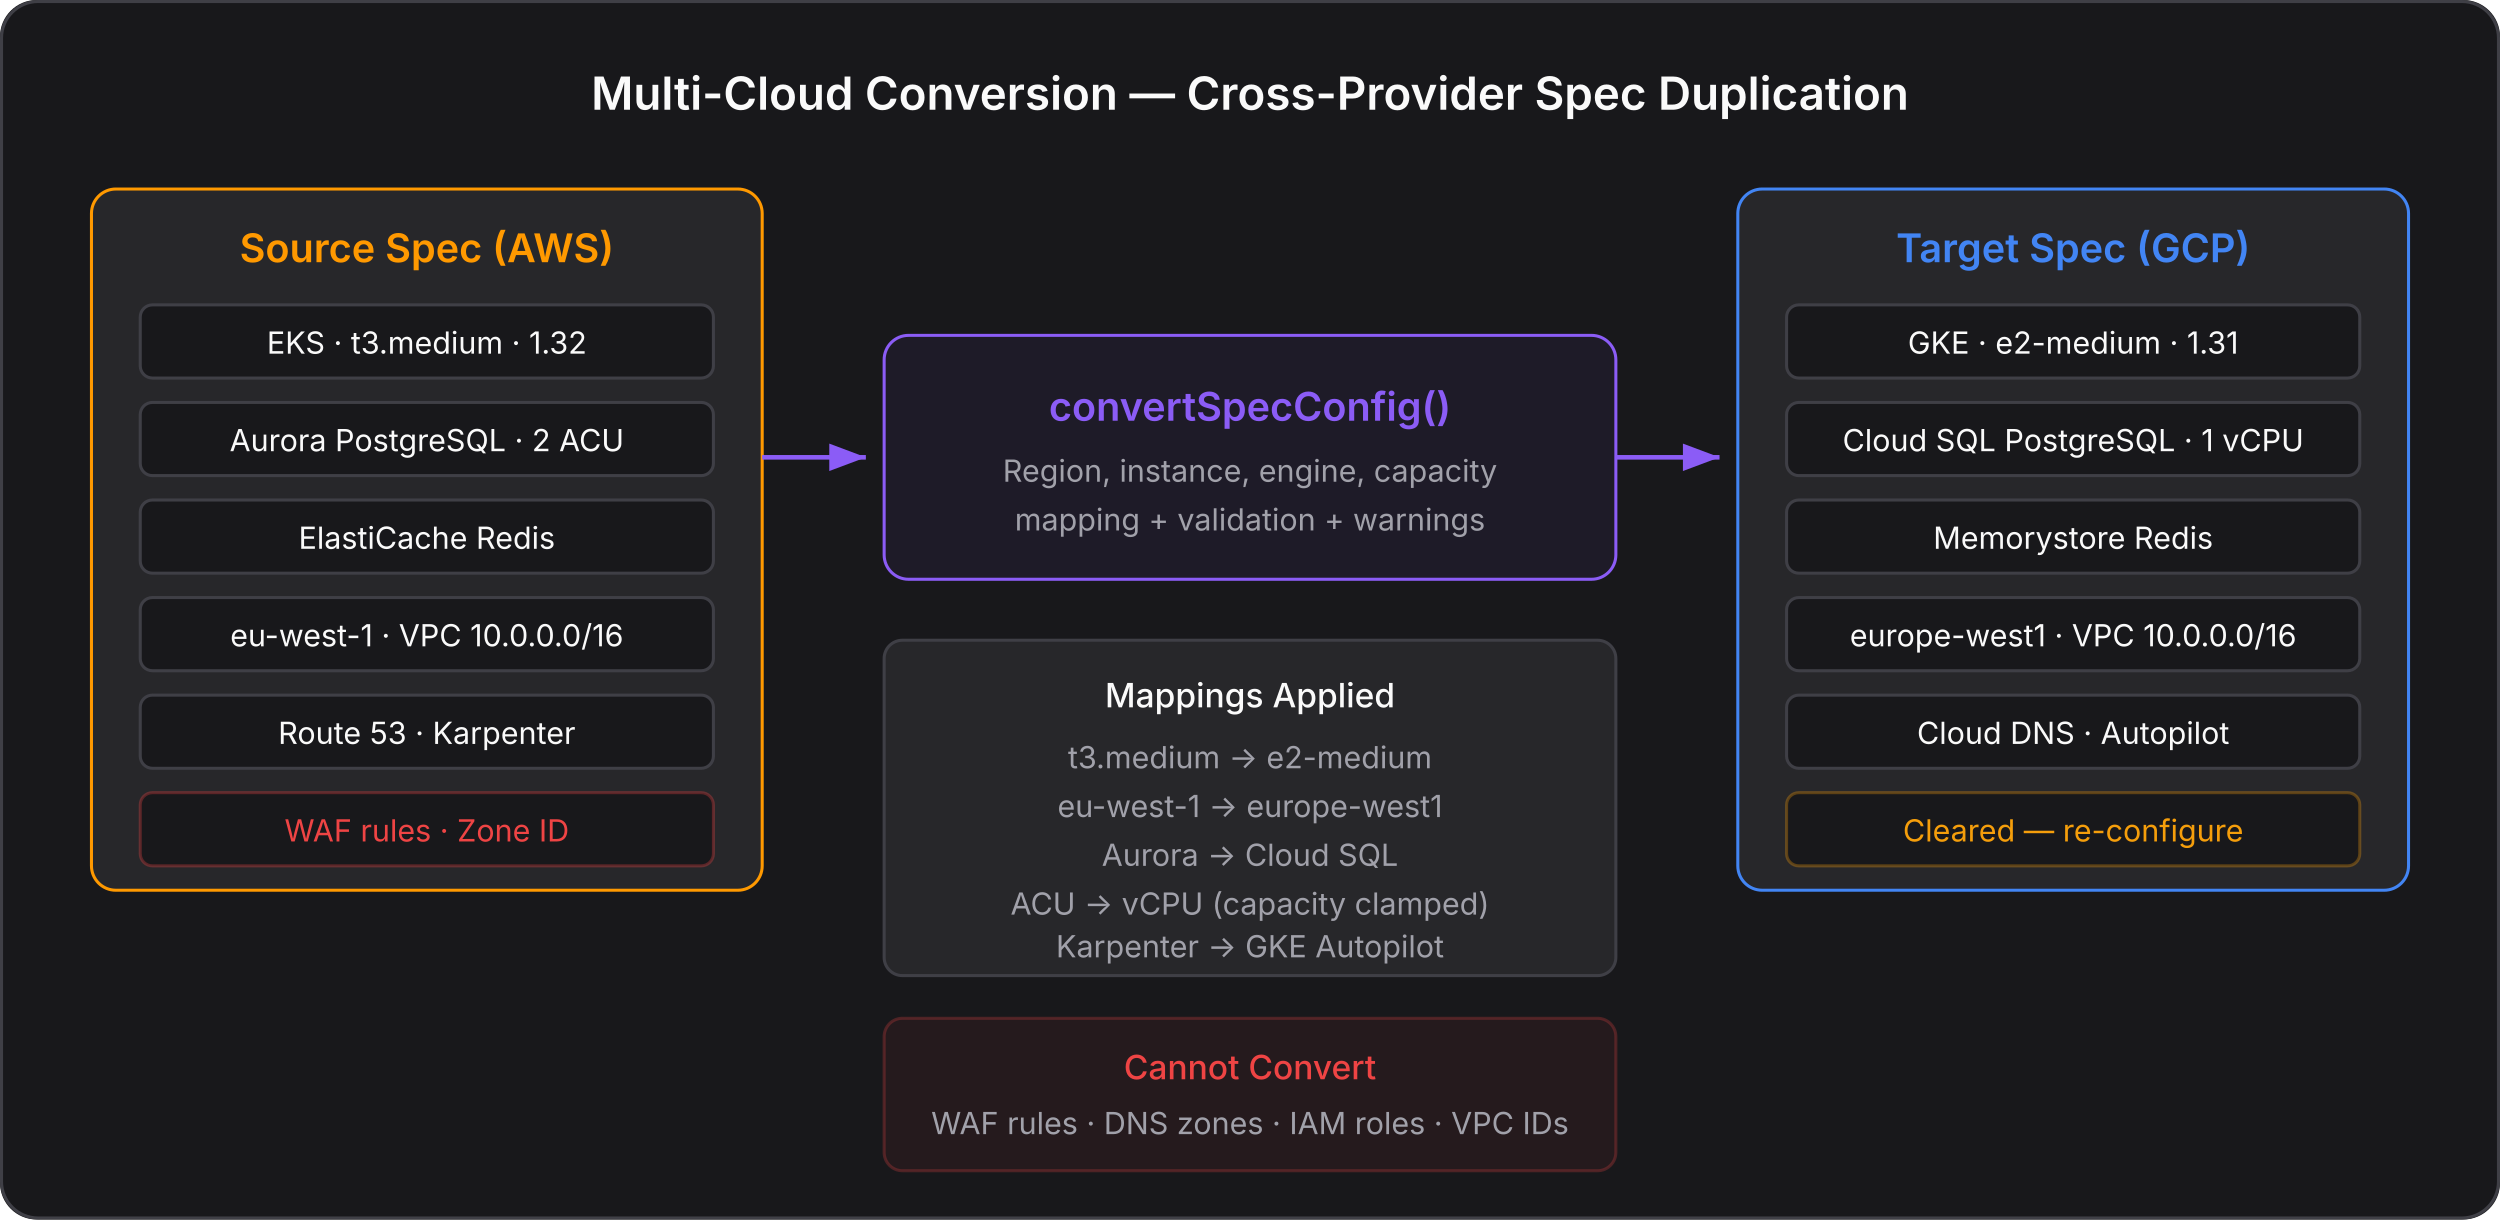
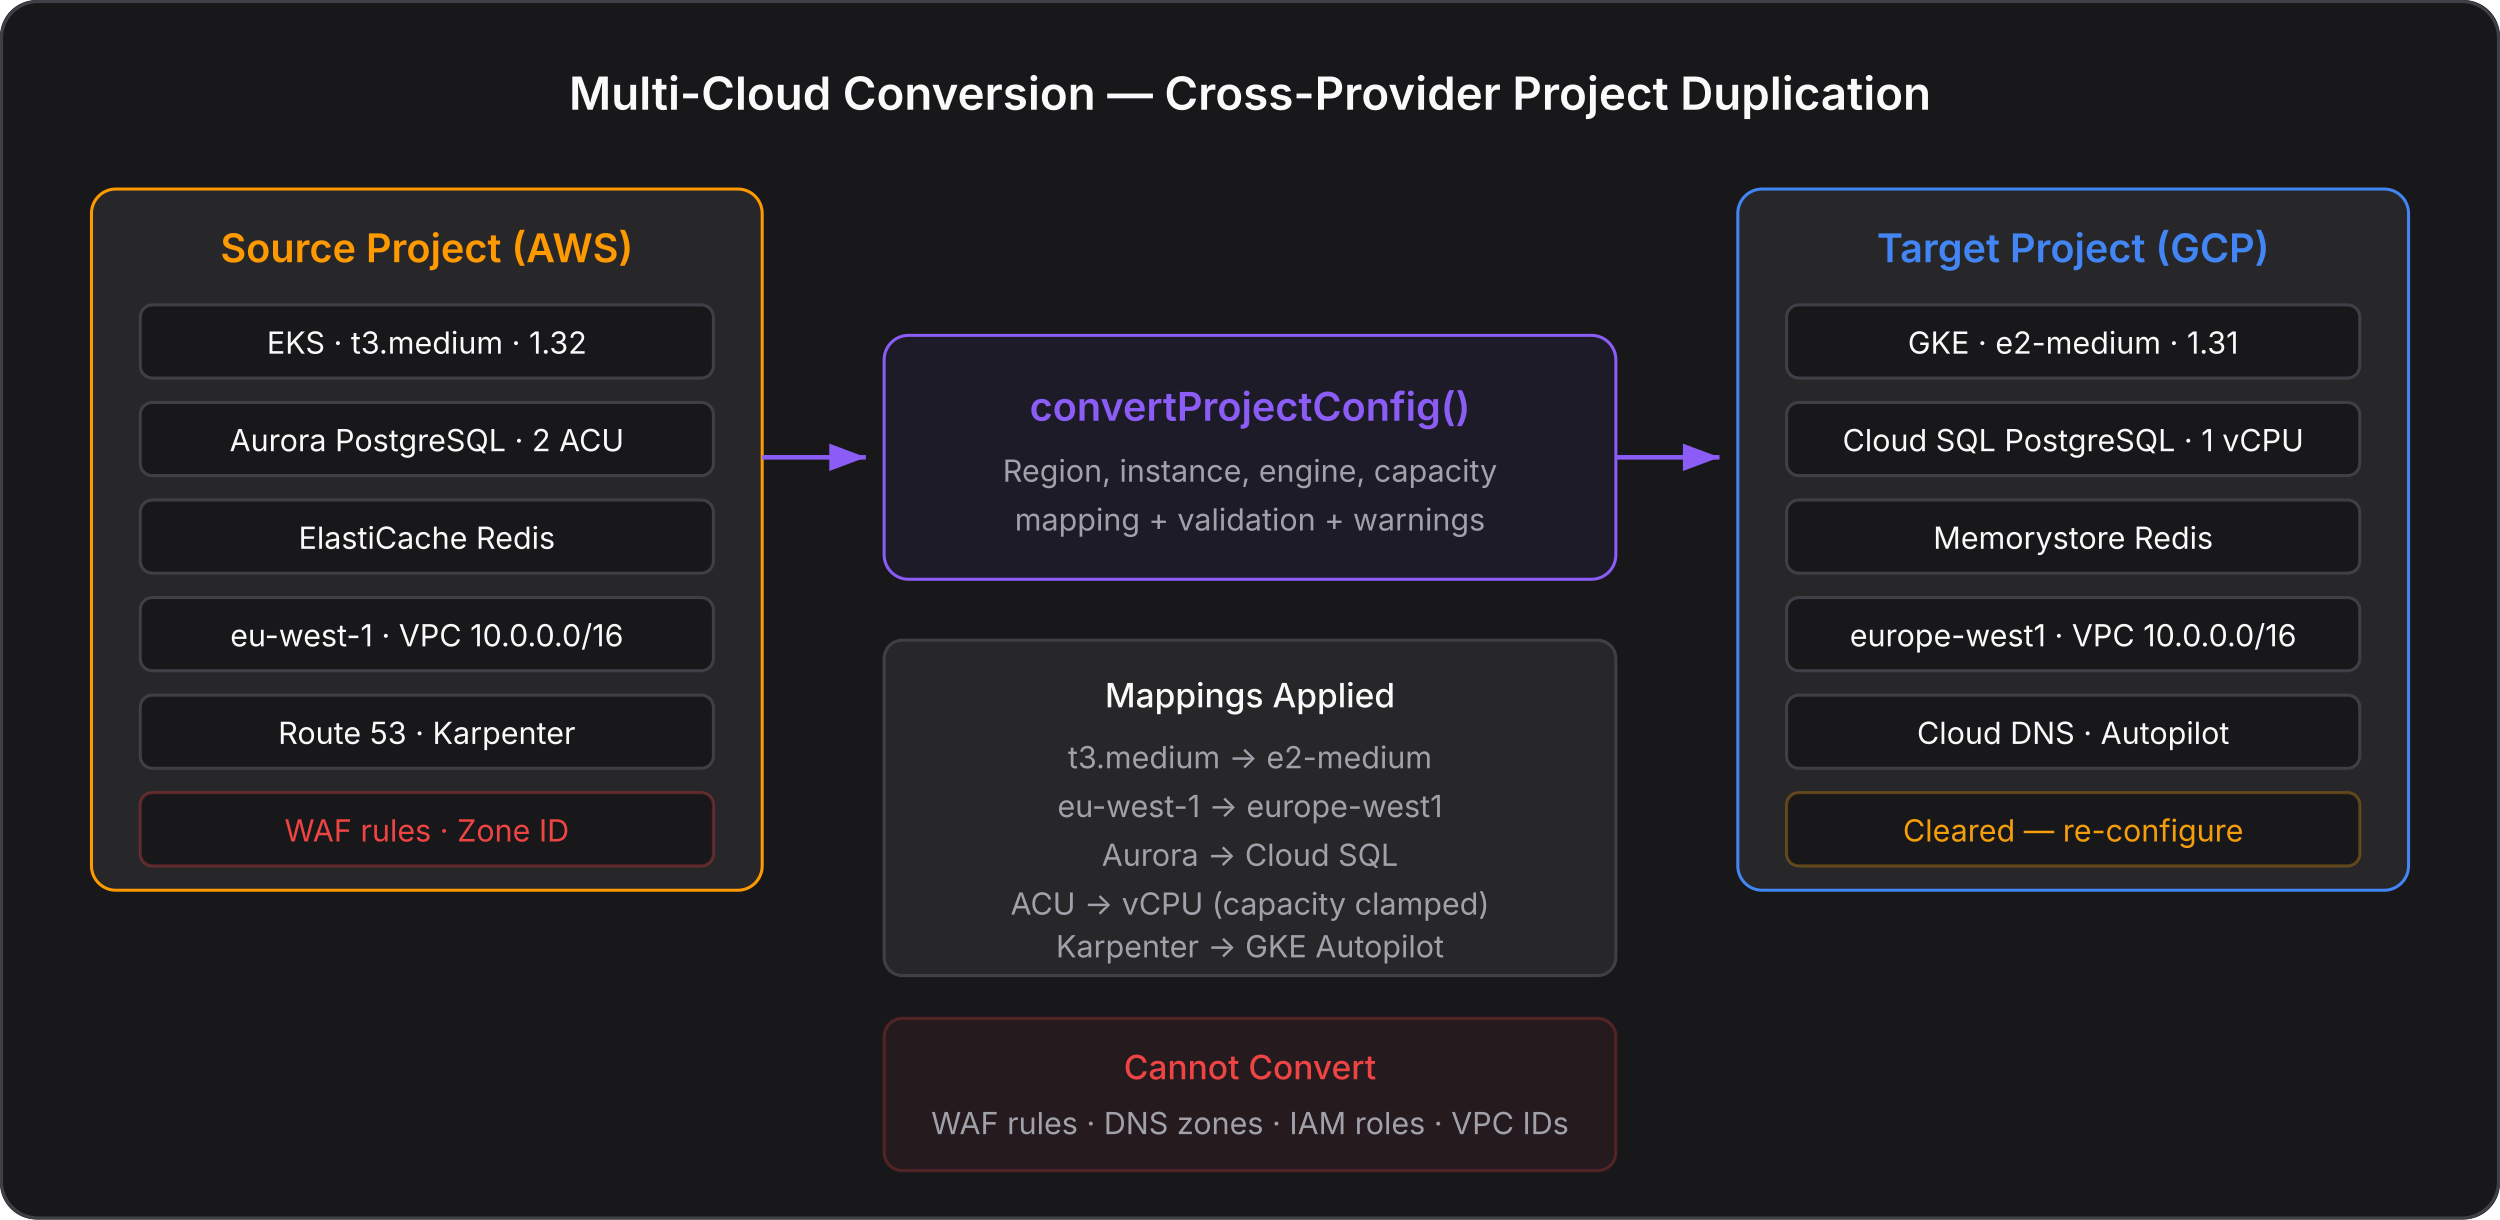
<svg xmlns="http://www.w3.org/2000/svg" viewBox="0 0 820 400" width="100%" fill="none">
  <defs>
    <marker id="arrow" markerWidth="8" markerHeight="6" refX="8" refY="3" orient="auto">
      <path d="M0,0 L8,3 L0,6" fill="#52525B" />
    </marker>
    <marker id="arrow-accent" markerWidth="8" markerHeight="6" refX="8" refY="3" orient="auto">
      <path d="M0,0 L8,3 L0,6" fill="#8B5CF6" />
    </marker>
  </defs>
  <rect width="820" height="400" rx="12" fill="#18181B" />
  <rect x="0.5" y="0.5" width="819" height="399" rx="12" fill="none" stroke="#3F3F46" />
-   <text x="410" y="36" text-anchor="middle" font-family="Inter, system-ui, sans-serif" font-size="15" font-weight="600" fill="#FAFAFA">Multi-Cloud Conversion — Cross-Provider Spec Duplication</text>
+   <text x="410" y="36" text-anchor="middle" font-family="Inter, system-ui, sans-serif" font-size="15" font-weight="600" fill="#FAFAFA">Multi-Cloud Conversion — Cross-Provider Project Duplication</text>
  <rect x="30" y="62" width="220" height="230" rx="8" fill="#27272A" stroke="#FF9900" />
-   <text x="140" y="86" text-anchor="middle" font-family="Inter, system-ui, sans-serif" font-size="13" font-weight="600" fill="#FF9900">Source Spec (AWS)</text>
+   <text x="140" y="86" text-anchor="middle" font-family="Inter, system-ui, sans-serif" font-size="13" font-weight="600" fill="#FF9900">Source Project (AWS)</text>
  <rect x="46" y="100" width="188" height="24" rx="4" fill="#18181B" stroke="#3F3F46" />
  <text x="140" y="116" text-anchor="middle" font-family="Inter, system-ui, sans-serif" font-size="10" fill="#FAFAFA">EKS · t3.medium · 1.32</text>
  <rect x="46" y="132" width="188" height="24" rx="4" fill="#18181B" stroke="#3F3F46" />
  <text x="140" y="148" text-anchor="middle" font-family="Inter, system-ui, sans-serif" font-size="10" fill="#FAFAFA">Aurora PostgreSQL · 2 ACU</text>
  <rect x="46" y="164" width="188" height="24" rx="4" fill="#18181B" stroke="#3F3F46" />
  <text x="140" y="180" text-anchor="middle" font-family="Inter, system-ui, sans-serif" font-size="10" fill="#FAFAFA">ElastiCache Redis</text>
  <rect x="46" y="196" width="188" height="24" rx="4" fill="#18181B" stroke="#3F3F46" />
  <text x="140" y="212" text-anchor="middle" font-family="Inter, system-ui, sans-serif" font-size="10" fill="#FAFAFA">eu-west-1 · VPC 10.0.0.0/16</text>
  <rect x="46" y="228" width="188" height="24" rx="4" fill="#18181B" stroke="#3F3F46" />
  <text x="140" y="244" text-anchor="middle" font-family="Inter, system-ui, sans-serif" font-size="10" fill="#FAFAFA">Route 53 · Karpenter</text>
  <rect x="46" y="260" width="188" height="24" rx="4" fill="#18181B" stroke="#EF444450" />
  <text x="140" y="276" text-anchor="middle" font-family="Inter, system-ui, sans-serif" font-size="10" fill="#EF4444">WAF rules · Zone ID</text>
  <rect x="290" y="110" width="240" height="80" rx="8" fill="#8B5CF610" stroke="#8B5CF6" />
-   <text x="410" y="138" text-anchor="middle" font-family="Inter, system-ui, sans-serif" font-size="13" font-weight="600" fill="#8B5CF6">convertSpecConfig()</text>
+   <text x="410" y="138" text-anchor="middle" font-family="Inter, system-ui, sans-serif" font-size="13" font-weight="600" fill="#8B5CF6">convertProjectConfig()</text>
  <text x="410" y="158" text-anchor="middle" font-family="Inter, system-ui, sans-serif" font-size="10" fill="#A1A1AA">Region, instance, engine, capacity</text>
  <text x="410" y="174" text-anchor="middle" font-family="Inter, system-ui, sans-serif" font-size="10" fill="#A1A1AA">mapping + validation + warnings</text>
  <line x1="250" y1="150" x2="284" y2="150" stroke="#8B5CF6" stroke-width="1.5" marker-end="url(#arrow-accent)" />
  <line x1="530" y1="150" x2="564" y2="150" stroke="#8B5CF6" stroke-width="1.5" marker-end="url(#arrow-accent)" />
  <rect x="570" y="62" width="220" height="230" rx="8" fill="#27272A" stroke="#4285F4" />
-   <text x="680" y="86" text-anchor="middle" font-family="Inter, system-ui, sans-serif" font-size="13" font-weight="600" fill="#4285F4">Target Spec (GCP)</text>
+   <text x="680" y="86" text-anchor="middle" font-family="Inter, system-ui, sans-serif" font-size="13" font-weight="600" fill="#4285F4">Target Project (GCP)</text>
  <rect x="586" y="100" width="188" height="24" rx="4" fill="#18181B" stroke="#3F3F46" />
  <text x="680" y="116" text-anchor="middle" font-family="Inter, system-ui, sans-serif" font-size="10" fill="#FAFAFA">GKE · e2-medium · 1.31</text>
  <rect x="586" y="132" width="188" height="24" rx="4" fill="#18181B" stroke="#3F3F46" />
  <text x="680" y="148" text-anchor="middle" font-family="Inter, system-ui, sans-serif" font-size="10" fill="#FAFAFA">Cloud SQL PostgreSQL · 1 vCPU</text>
  <rect x="586" y="164" width="188" height="24" rx="4" fill="#18181B" stroke="#3F3F46" />
  <text x="680" y="180" text-anchor="middle" font-family="Inter, system-ui, sans-serif" font-size="10" fill="#FAFAFA">Memorystore Redis</text>
  <rect x="586" y="196" width="188" height="24" rx="4" fill="#18181B" stroke="#3F3F46" />
  <text x="680" y="212" text-anchor="middle" font-family="Inter, system-ui, sans-serif" font-size="10" fill="#FAFAFA">europe-west1 · VPC 10.0.0.0/16</text>
  <rect x="586" y="228" width="188" height="24" rx="4" fill="#18181B" stroke="#3F3F46" />
  <text x="680" y="244" text-anchor="middle" font-family="Inter, system-ui, sans-serif" font-size="10" fill="#FAFAFA">Cloud DNS · Autopilot</text>
  <rect x="586" y="260" width="188" height="24" rx="4" fill="#18181B" stroke="#F59E0B50" />
  <text x="680" y="276" text-anchor="middle" font-family="Inter, system-ui, sans-serif" font-size="10" fill="#F59E0B">Cleared — re-configure</text>
  <rect x="290" y="210" width="240" height="110" rx="6" fill="#27272A" stroke="#3F3F46" />
  <text x="410" y="232" text-anchor="middle" font-family="Inter, system-ui, sans-serif" font-size="11" font-weight="500" fill="#FAFAFA">Mappings Applied</text>
  <text x="410" y="252" text-anchor="middle" font-family="Inter, system-ui, sans-serif" font-size="10" fill="#A1A1AA">t3.medium → e2-medium</text>
  <text x="410" y="268" text-anchor="middle" font-family="Inter, system-ui, sans-serif" font-size="10" fill="#A1A1AA">eu-west-1 → europe-west1</text>
  <text x="410" y="284" text-anchor="middle" font-family="Inter, system-ui, sans-serif" font-size="10" fill="#A1A1AA">Aurora → Cloud SQL</text>
  <text x="410" y="300" text-anchor="middle" font-family="Inter, system-ui, sans-serif" font-size="10" fill="#A1A1AA">ACU → vCPU (capacity clamped)</text>
  <text x="410" y="314" text-anchor="middle" font-family="Inter, system-ui, sans-serif" font-size="10" fill="#A1A1AA">Karpenter → GKE Autopilot</text>
  <rect x="290" y="334" width="240" height="50" rx="6" fill="#EF444410" stroke="#EF444440" />
  <text x="410" y="354" text-anchor="middle" font-family="Inter, system-ui, sans-serif" font-size="11" font-weight="500" fill="#EF4444">Cannot Convert</text>
  <text x="410" y="372" text-anchor="middle" font-family="Inter, system-ui, sans-serif" font-size="10" fill="#A1A1AA">WAF rules · DNS zones · IAM roles · VPC IDs</text>
</svg>
